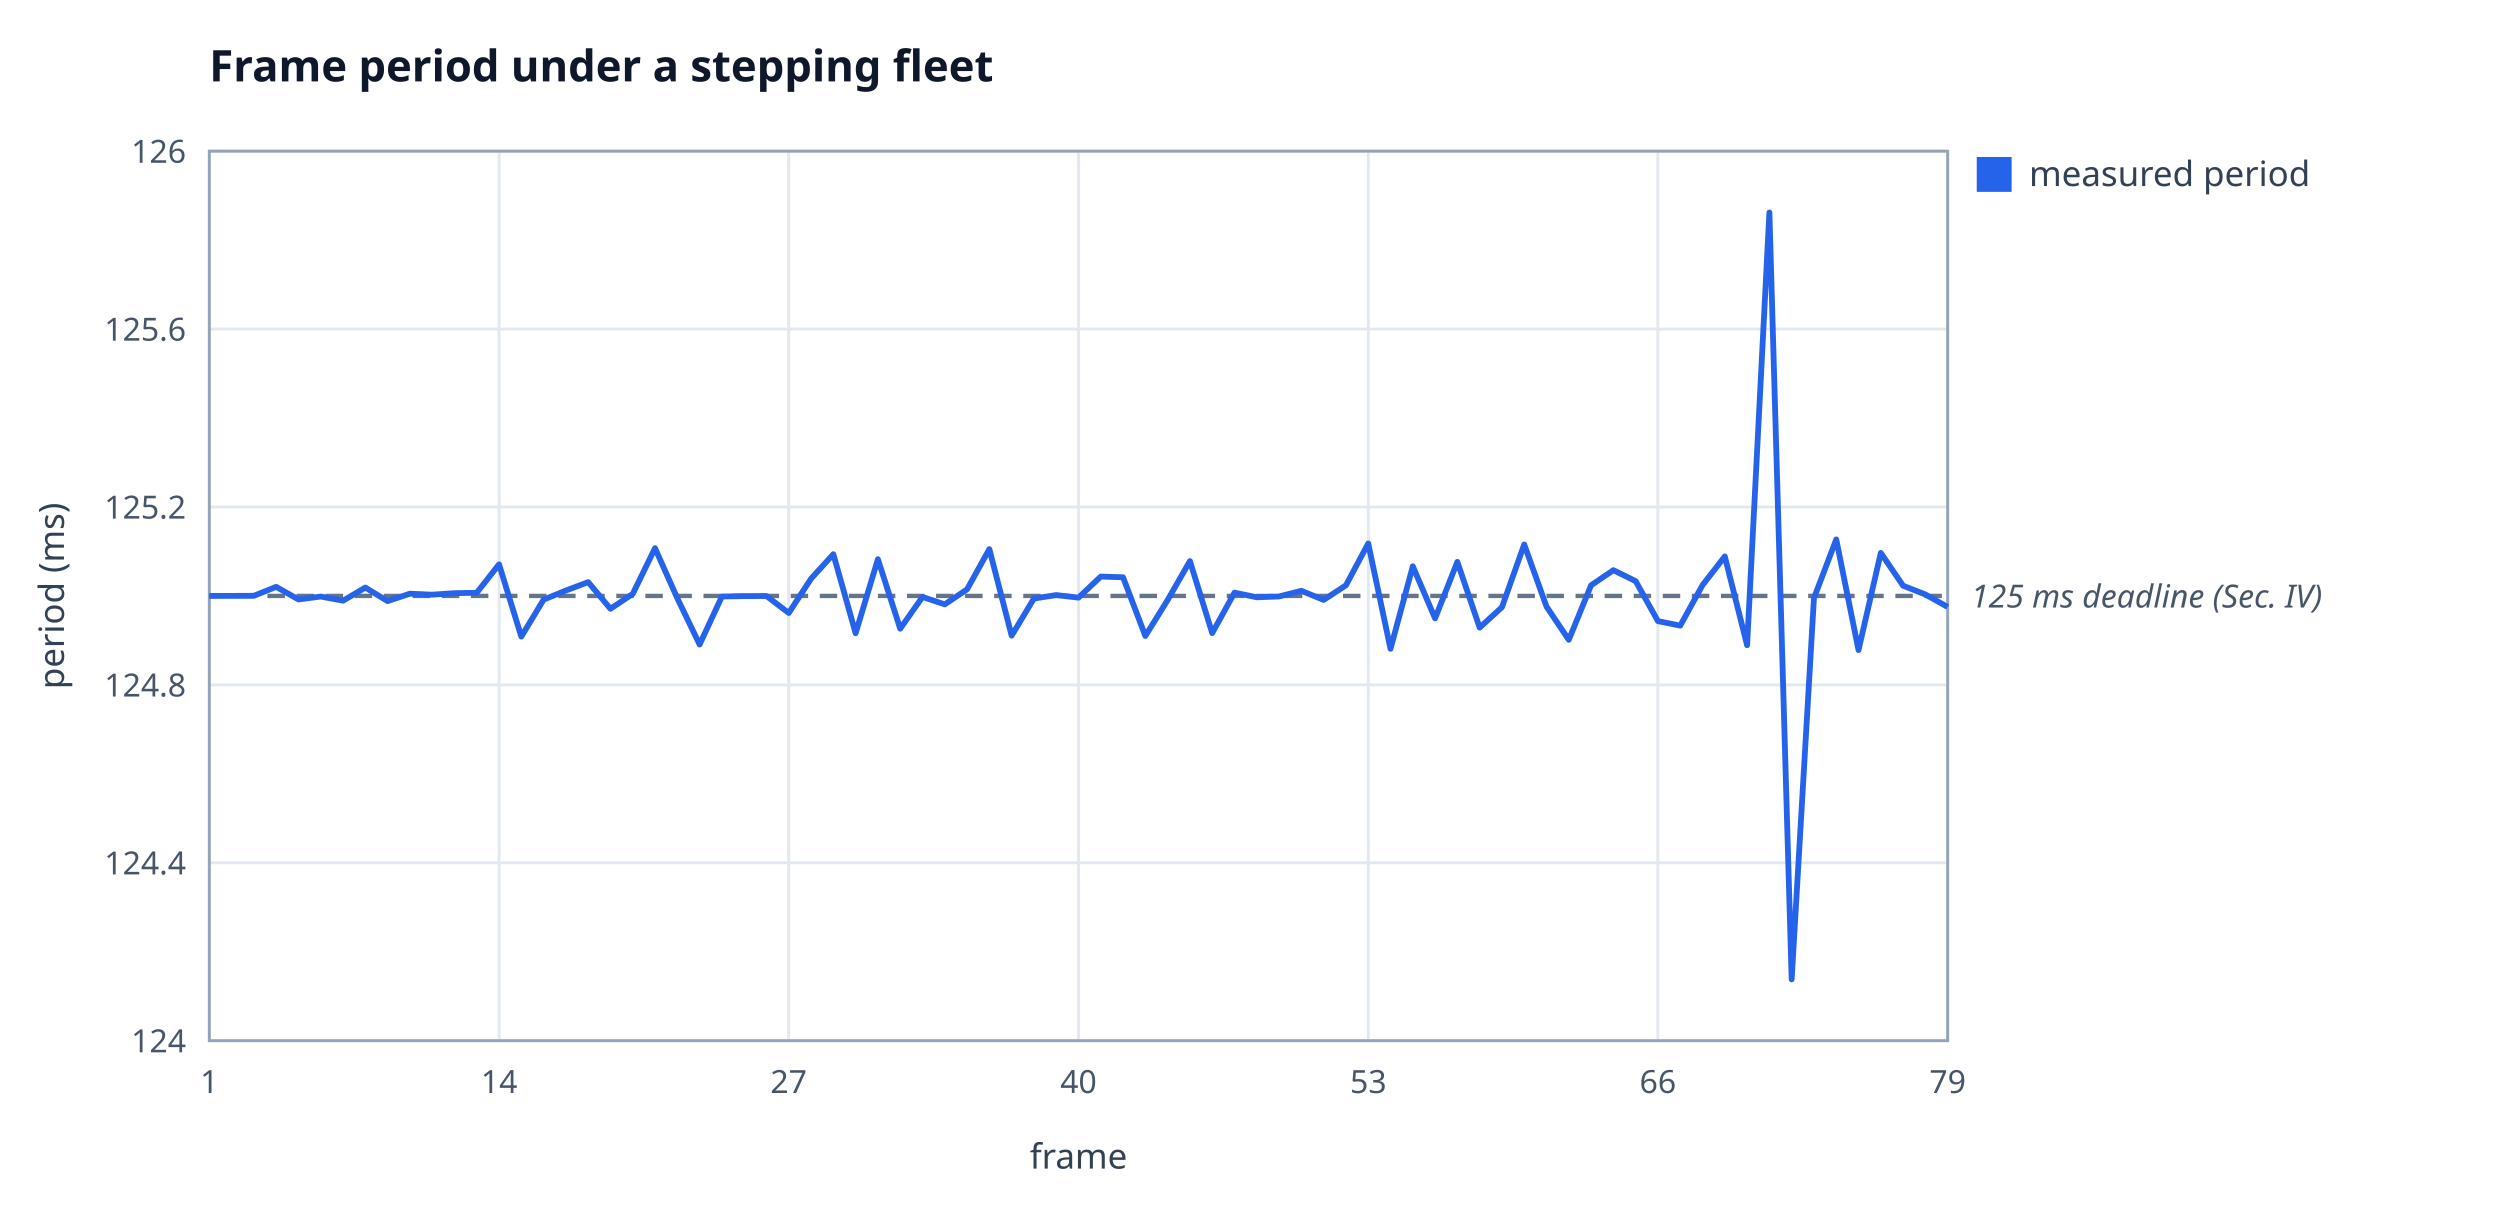
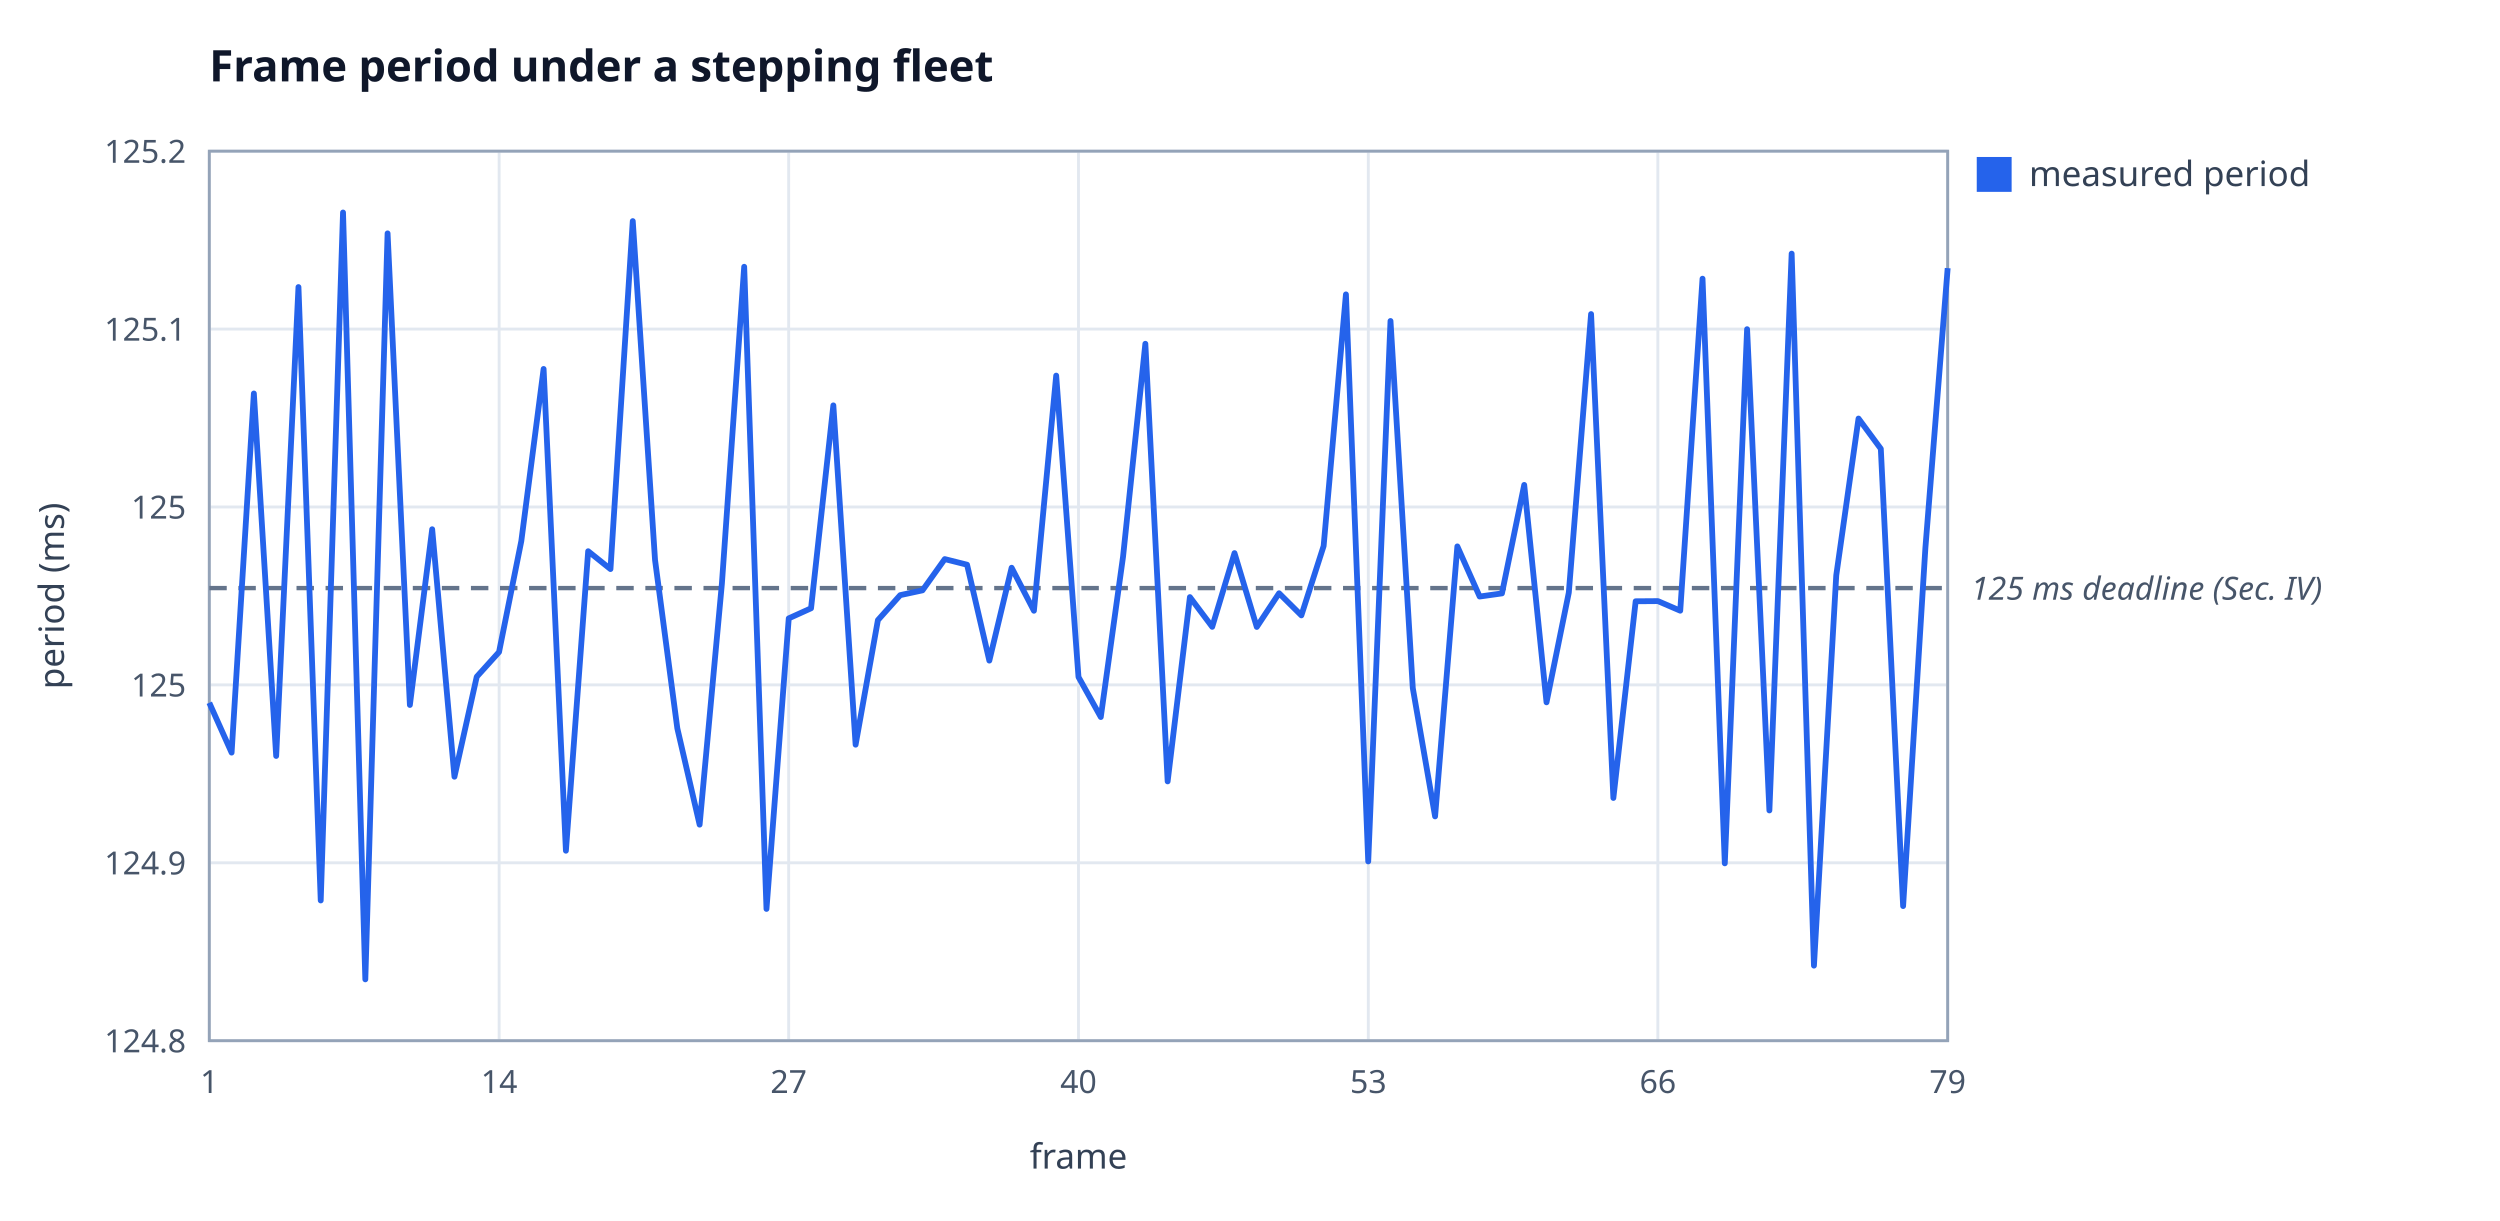
<svg xmlns="http://www.w3.org/2000/svg" viewBox="0 0 860 420" width="860" height="420" role="img" aria-label="Frame period under a stepping fleet">
  <style>
  .bg{fill:#ffffff}
  .frame{stroke:#94a3b8;stroke-width:1;fill:none}
  .grid{stroke:#e2e8f0;stroke-width:1}
  .tick{fill:#475569;font:11px sans-serif}
  .axis{fill:#334155;font:12px sans-serif}
  .title{fill:#0f172a;font:bold 15px sans-serif}
  .rule{stroke:#64748b;stroke-width:1.5;stroke-dasharray:6 4}
  .rulelab{fill:#475569;font:italic 11px sans-serif}
  .legend{fill:#334155;font:12px sans-serif}
  @media (prefers-color-scheme: dark){
    .bg{fill:#0b1120}
    .frame{stroke:#475569}
    .grid{stroke:#1e293b}
    .tick{fill:#94a3b8}
    .axis{fill:#cbd5e1}
    .title{fill:#f1f5f9}
    .rule{stroke:#94a3b8}
    .rulelab{fill:#94a3b8}
    .legend{fill:#cbd5e1}
  }
</style>
  <rect class="bg" x="0" y="0" width="860" height="420" />
  <text class="title" x="72.0" y="28">Frame period under a stepping fleet</text>
  <line class="grid" x1="72.0" y1="358.0" x2="670.0" y2="358.0" />
-   <text class="tick" x="64.0" y="362.0" text-anchor="end">124</text>
+   <text class="tick" x="64.0" y="362.0" text-anchor="end">124.8</text>
  <line class="grid" x1="72.0" y1="296.8" x2="670.0" y2="296.8" />
-   <text class="tick" x="64.0" y="300.8" text-anchor="end">124.4</text>
+   <text class="tick" x="64.0" y="300.8" text-anchor="end">124.9</text>
  <line class="grid" x1="72.0" y1="235.6" x2="670.0" y2="235.6" />
-   <text class="tick" x="64.0" y="239.6" text-anchor="end">124.8</text>
+   <text class="tick" x="64.0" y="239.6" text-anchor="end">125</text>
  <line class="grid" x1="72.0" y1="174.4" x2="670.0" y2="174.4" />
-   <text class="tick" x="64.0" y="178.4" text-anchor="end">125.2</text>
+   <text class="tick" x="64.0" y="178.4" text-anchor="end">125</text>
  <line class="grid" x1="72.0" y1="113.2" x2="670.0" y2="113.2" />
-   <text class="tick" x="64.0" y="117.2" text-anchor="end">125.6</text>
+   <text class="tick" x="64.0" y="117.2" text-anchor="end">125.1</text>
  <line class="grid" x1="72.0" y1="52.0" x2="670.0" y2="52.0" />
-   <text class="tick" x="64.0" y="56.0" text-anchor="end">126</text>
+   <text class="tick" x="64.0" y="56.0" text-anchor="end">125.2</text>
  <line class="grid" x1="72.0" y1="52.0" x2="72.0" y2="358.0" />
  <text class="tick" x="72.0" y="376.0" text-anchor="middle">1</text>
  <line class="grid" x1="171.7" y1="52.0" x2="171.7" y2="358.0" />
  <text class="tick" x="171.7" y="376.0" text-anchor="middle">14</text>
  <line class="grid" x1="271.3" y1="52.0" x2="271.3" y2="358.0" />
  <text class="tick" x="271.3" y="376.0" text-anchor="middle">27</text>
  <line class="grid" x1="371.0" y1="52.0" x2="371.0" y2="358.0" />
  <text class="tick" x="371.0" y="376.0" text-anchor="middle">40</text>
  <line class="grid" x1="470.7" y1="52.0" x2="470.7" y2="358.0" />
  <text class="tick" x="470.7" y="376.0" text-anchor="middle">53</text>
  <line class="grid" x1="570.3" y1="52.0" x2="570.3" y2="358.0" />
  <text class="tick" x="570.3" y="376.0" text-anchor="middle">66</text>
  <line class="grid" x1="670.0" y1="52.0" x2="670.0" y2="358.0" />
  <text class="tick" x="670.0" y="376.0" text-anchor="middle">79</text>
  <rect class="frame" x="72.0" y="52.0" width="598.0" height="306.0" />
  <text class="axis" x="371.0" y="402.0" text-anchor="middle">frame</text>
  <text class="axis" x="22.0" y="205.0" text-anchor="middle" transform="rotate(-90 22.0 205.0)">period (ms)</text>
-   <line class="rule" x1="72.0" y1="205.0" x2="670.0" y2="205.0" />
-   <text class="rulelab" x="678.0" y="209.0">125 ms deadline (Sec. IV)</text>
-   <polyline fill="none" stroke="#2563eb" stroke-width="2" stroke-linejoin="round" points="72.00,204.98 79.67,204.99 87.33,204.95 95.00,201.88 102.67,206.21 110.33,205.21 118.00,206.64 125.67,202.12 133.33,206.78 141.00,204.23 148.67,204.57 156.33,204.05 164.00,203.92 171.67,194.14 179.33,218.99 187.00,206.28 194.67,203.14 202.33,200.25 210.00,209.42 217.67,204.29 225.33,188.57 233.00,205.80 240.67,221.71 248.33,205.20 256.00,205.06 263.67,205.03 271.33,210.87 279.00,199.07 286.67,190.64 294.33,217.83 302.00,192.38 309.67,216.27 317.33,205.35 325.00,207.90 332.67,202.74 340.33,188.90 348.00,218.66 355.67,205.90 363.33,204.70 371.00,205.59 378.67,198.34 386.33,198.58 394.00,218.77 401.67,206.40 409.33,193.02 417.00,217.78 424.67,203.87 432.33,205.46 440.00,205.18 447.67,203.24 455.33,206.37 463.00,201.35 470.67,186.96 478.33,223.19 486.00,194.80 493.67,212.72 501.33,193.29 509.00,215.90 516.67,208.88 524.33,187.29 532.00,208.67 539.67,220.09 547.33,201.35 555.00,196.14 562.67,199.91 570.33,213.67 578.00,215.21 585.67,201.28 593.33,191.41 601.00,221.95 608.67,73.10 616.33,336.90 624.00,205.76 631.67,185.56 639.33,223.62 647.00,190.20 654.67,201.49 662.33,204.50 670.00,208.79 " />
+   <line class="rule" x1="72.0" y1="202.3" x2="670.0" y2="202.3" />
+   <text class="rulelab" x="678.0" y="206.3">125 ms deadline (Sec. IV)</text>
+   <polyline fill="none" stroke="#2563eb" stroke-width="2" stroke-linejoin="round" points="72.00,241.76 79.67,258.90 87.33,135.36 95.00,260.05 102.67,98.75 110.33,309.76 118.00,73.10 125.67,336.90 133.33,80.28 141.00,242.51 148.67,182.06 156.33,267.19 164.00,232.79 171.67,224.30 179.33,186.12 187.00,126.92 194.67,292.65 202.33,189.62 210.00,195.76 217.67,76.06 225.33,192.61 233.00,250.56 240.67,283.68 248.33,200.79 256.00,91.77 263.67,312.67 271.33,212.72 279.00,209.25 286.67,139.45 294.33,256.17 302.00,213.32 309.67,204.73 317.33,203.08 325.00,192.33 332.67,194.26 340.33,227.25 348.00,195.30 355.67,210.10 363.33,129.21 371.00,232.89 378.67,246.66 386.33,191.48 394.00,118.26 401.67,268.80 409.33,205.40 417.00,215.63 424.67,190.27 432.33,215.67 440.00,204.08 447.67,211.69 455.33,187.82 463.00,101.27 470.67,296.33 478.33,110.42 486.00,236.70 493.67,280.84 501.33,187.96 509.00,205.21 516.67,204.13 524.33,166.81 532.00,241.60 539.67,203.86 547.33,108.04 555.00,274.50 562.67,206.84 570.33,206.78 578.00,210.08 585.67,95.87 593.33,296.99 601.00,113.24 608.67,278.79 616.33,87.25 624.00,332.18 631.67,197.93 639.33,143.98 647.00,154.38 654.67,311.69 662.33,188.53 670.00,92.24 " />
  <rect x="680.0" y="54.0" width="12" height="12" fill="#2563eb" />
  <text class="legend" x="698.0" y="64.0">measured period</text>
</svg>
